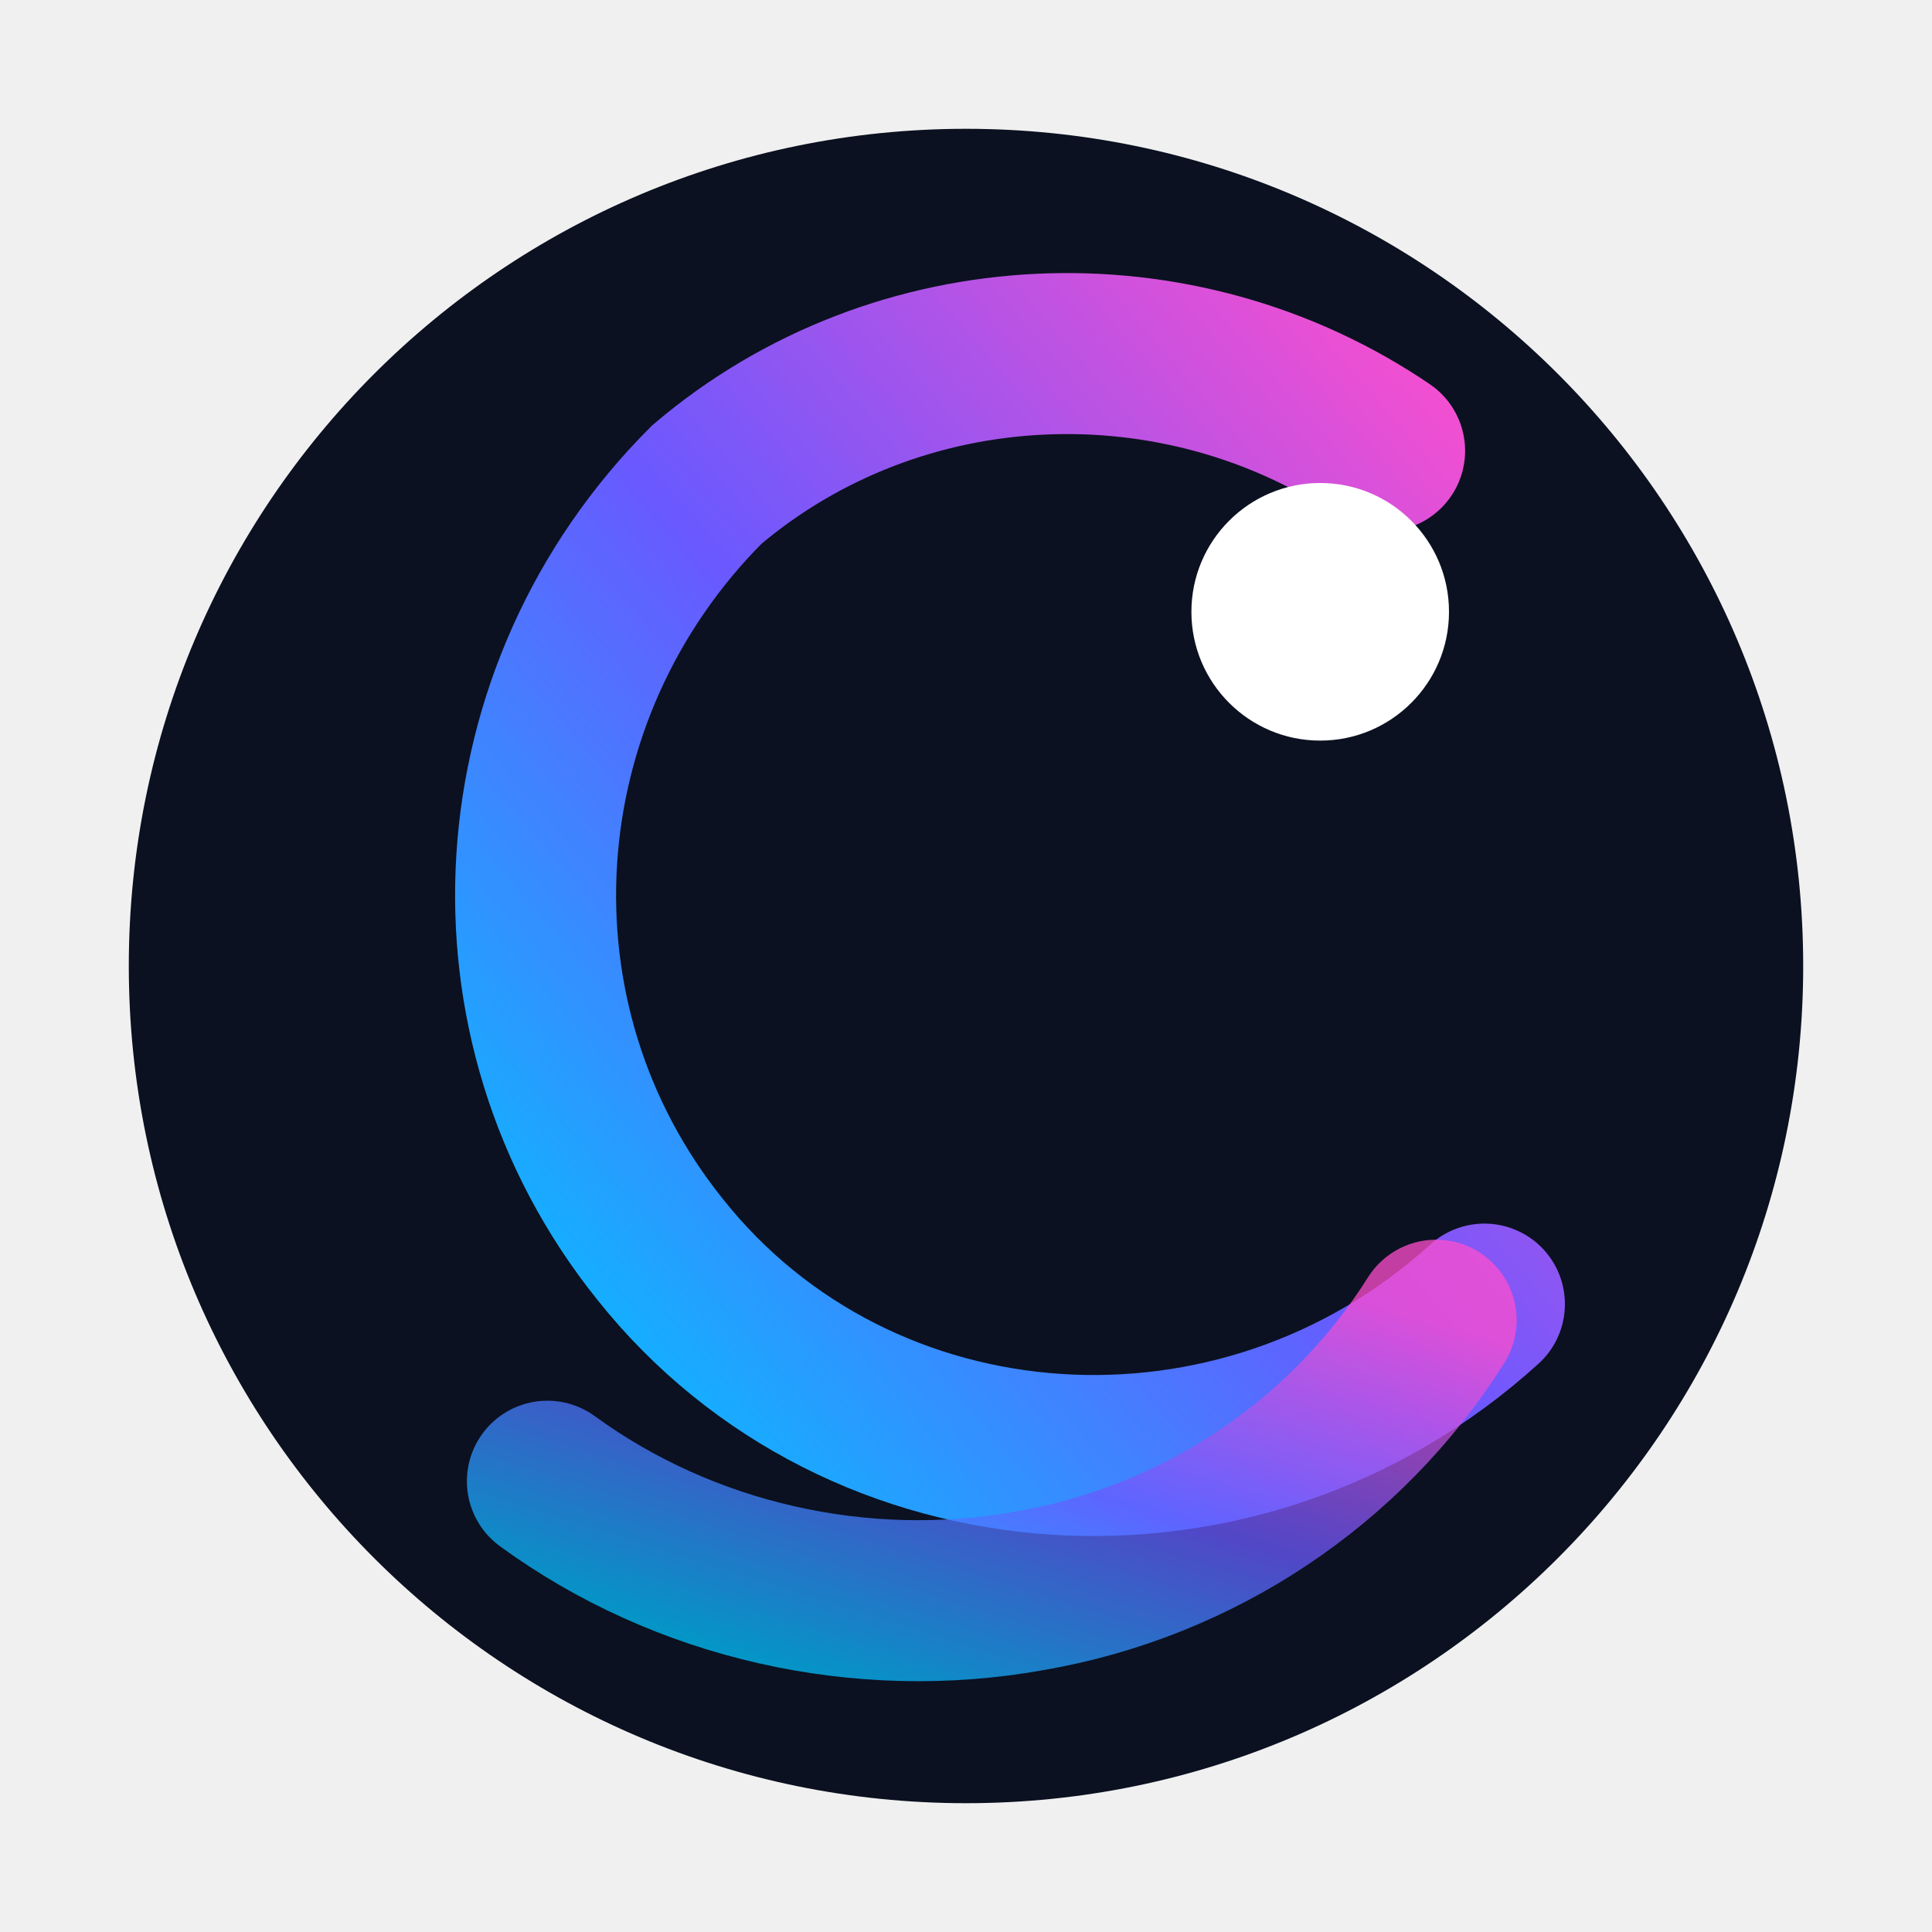
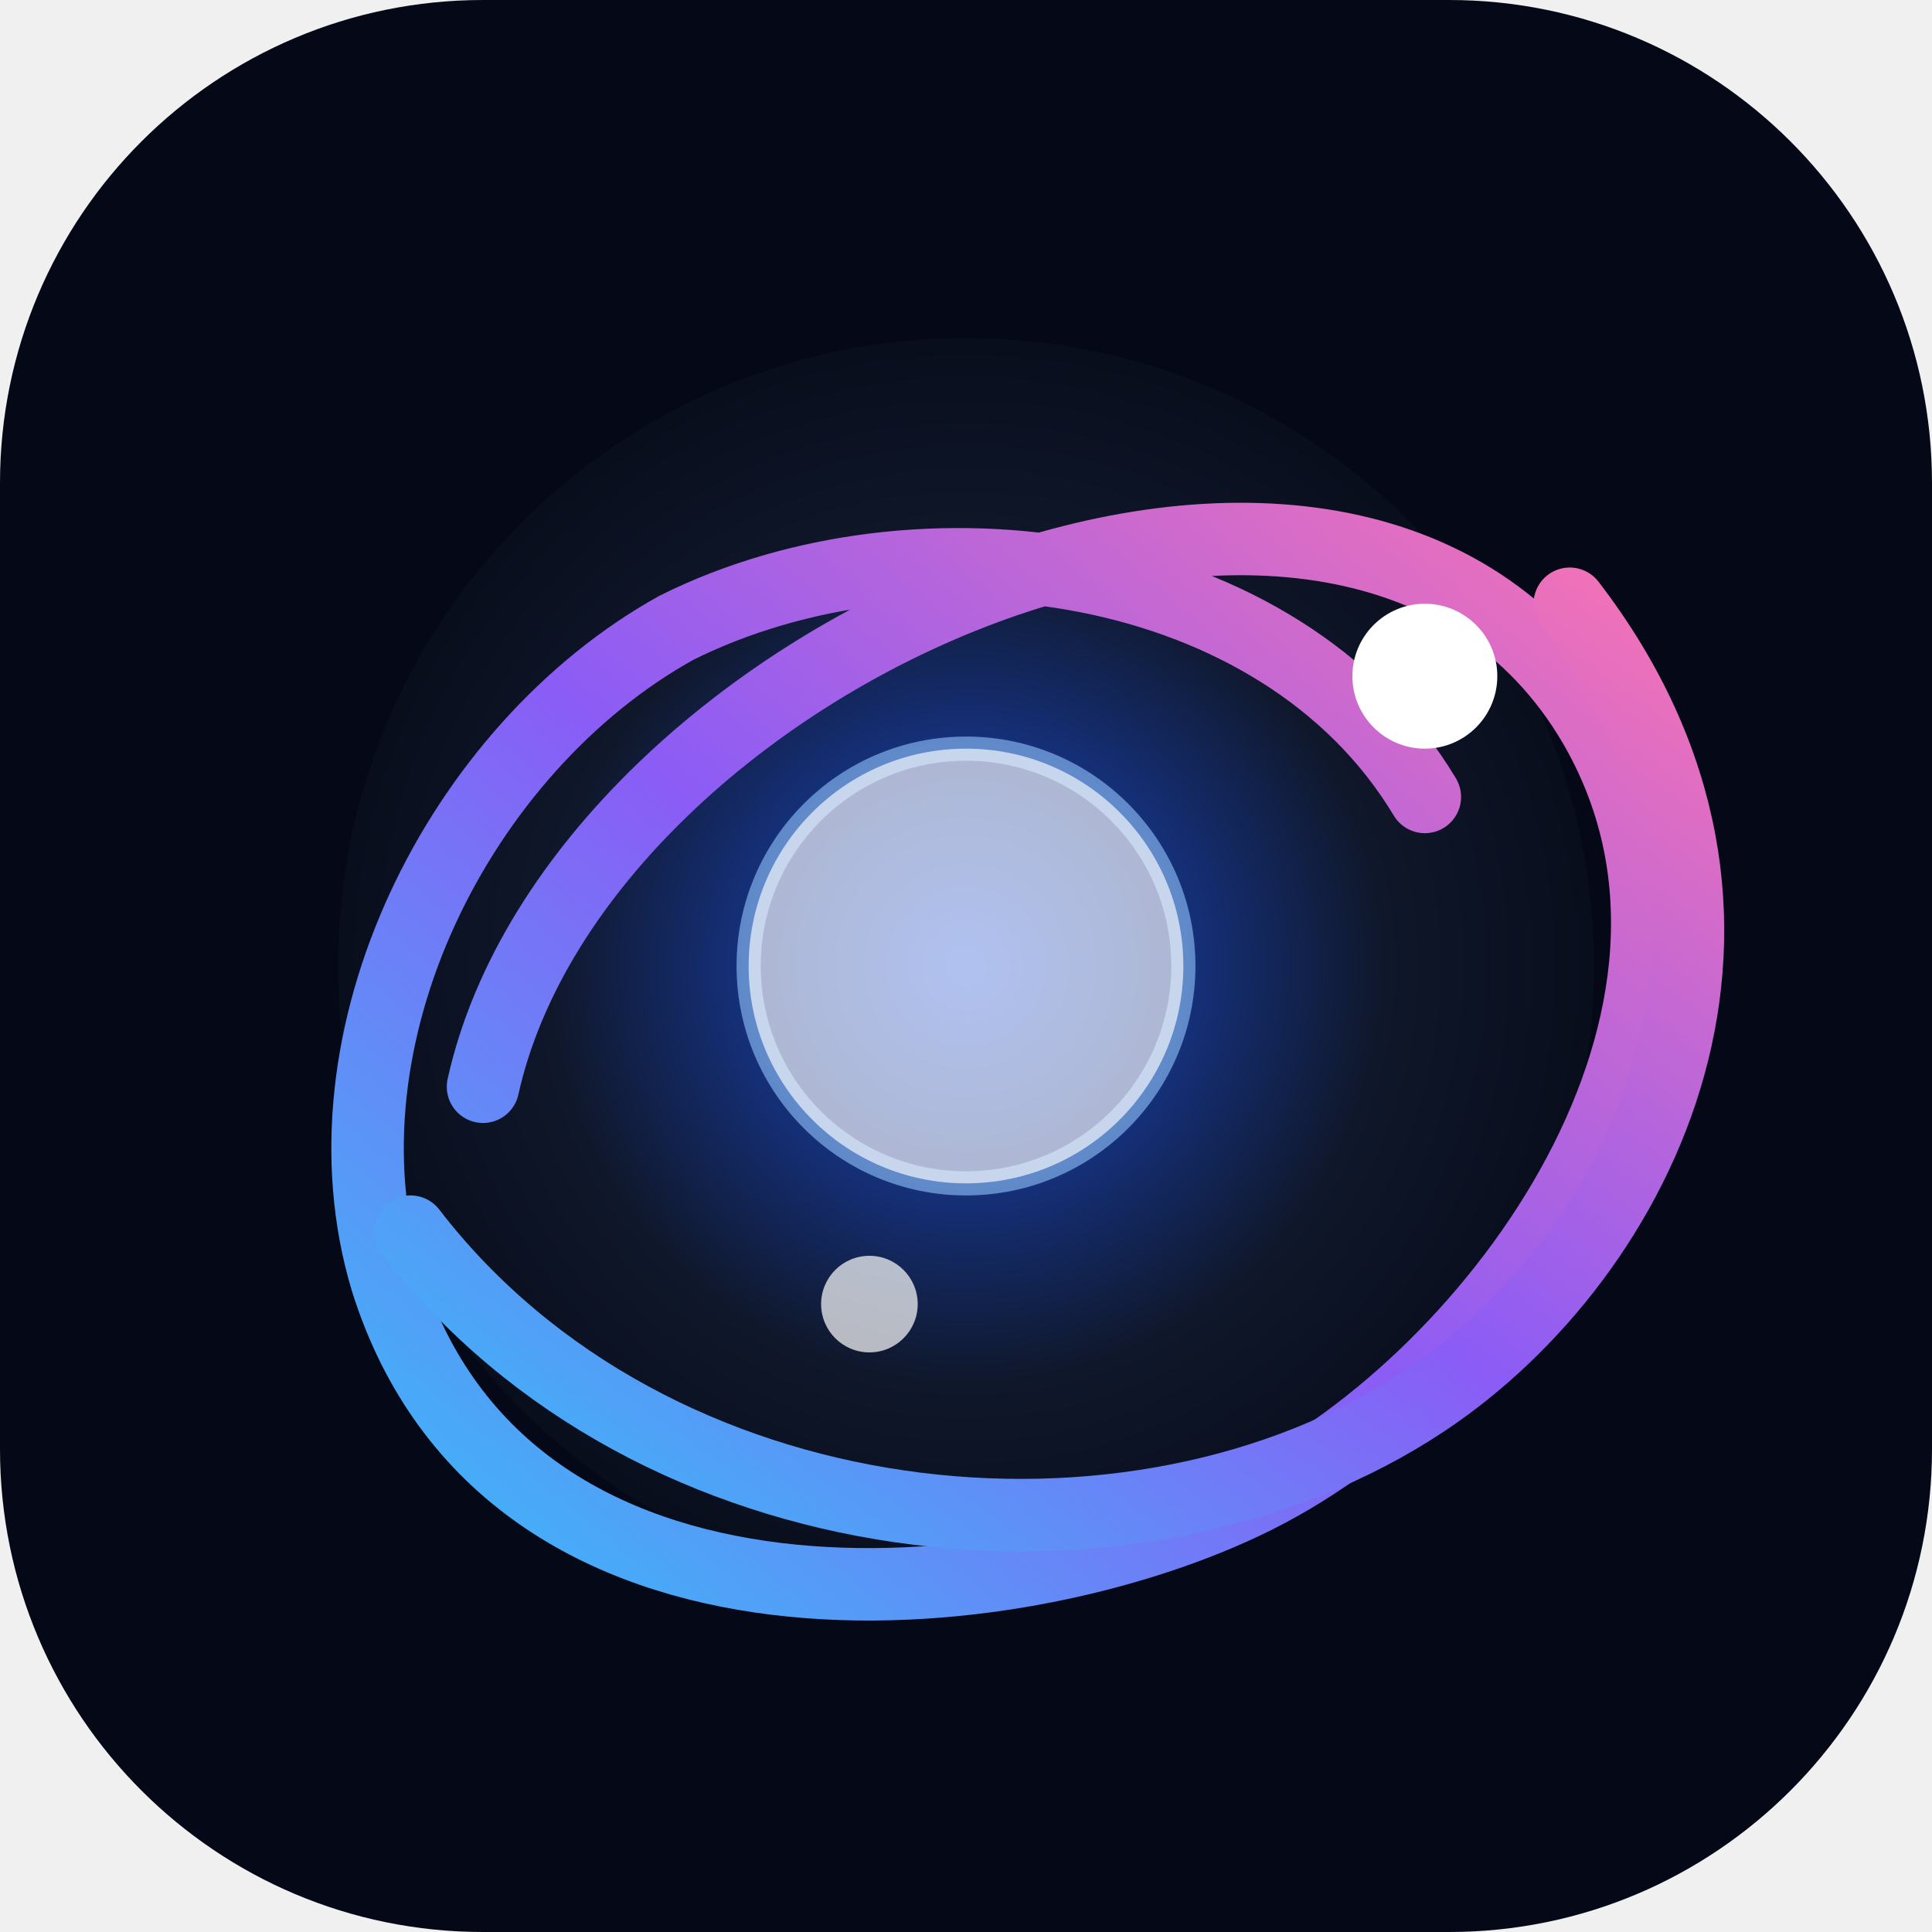
- <svg xmlns="http://www.w3.org/2000/svg" viewBox="0 0 120 120" role="img">
+ <svg xmlns="http://www.w3.org/2000/svg" viewBox="0 0 160 160" role="img" aria-labelledby="title desc">
  <defs>
-     <linearGradient id="perplexity-gradient" x1="0%" y1="100%" x2="100%" y2="0%">
-       <stop offset="0%" stop-color="#00c4ff" />
-       <stop offset="50%" stop-color="#6959ff" />
-       <stop offset="100%" stop-color="#ff4ecd" />
+     <radialGradient id="perplexity-core" cx="50%" cy="50%" r="60%">
+       <stop offset="0%" stop-color="#1d4ed8">
+         <animate attributeName="stop-color" values="#1d4ed8;#2563eb;#1d4ed8" dur="5s" repeatCount="indefinite" />
+       </stop>
+       <stop offset="55%" stop-color="#0f172a" />
+       <stop offset="100%" stop-color="#050814" />
+     </radialGradient>
+     <linearGradient id="perplexity-orbit" x1="0%" y1="100%" x2="100%" y2="0%">
+       <stop offset="0%" stop-color="#38bdf8" />
+       <stop offset="50%" stop-color="#8b5cf6" />
+       <stop offset="100%" stop-color="#f472b6" />
    </linearGradient>
  </defs>
-   <circle cx="60" cy="60" r="52" fill="#0b1120" />
-   <path fill="none" stroke="url(#perplexity-gradient)" stroke-width="10" stroke-linecap="round" d="M86 28c-12.8-8.7-30.2-8-42.1 2.1C31 43 29.6 63.4 41 77.6c12.4 15.6 36 17.2 51.2 3.4" />
-   <path fill="none" stroke="url(#perplexity-gradient)" stroke-width="10" stroke-linecap="round" d="M34 92c8.5 6.2 19.5 8.7 30 6.8 10.4-1.8 19.6-7.9 25.2-16.8" opacity="0.75" />
-   <circle cx="82" cy="38" r="8" fill="#fff" />
+   <rect width="160" height="160" rx="40" ry="40" fill="#050816" />
+   <circle cx="80" cy="80" r="52" fill="url(#perplexity-core)" />
+   <g fill="none" stroke="url(#perplexity-orbit)" stroke-width="6" stroke-linecap="round">
+     <path d="M40 90c8-36 72-64 92-30 14 24-8 54-28 64-20 10-62 14-72-18-6-20 6-44 24-54 20-10 50-6 62 14">
+       <animate attributeName="stroke-dasharray" values="5 24;12 24;5 24" dur="4.5s" repeatCount="indefinite" />
+       <animate attributeName="stroke-dashoffset" values="0;40" dur="4.5s" repeatCount="indefinite" />
+     </path>
+     <path d="M34 102c20 26 60 30 84 14 18-12 32-40 12-66">
+       <animate attributeName="stroke-dasharray" values="4 16;14 20;4 16" dur="6s" repeatCount="indefinite" />
+       <animate attributeName="stroke-dashoffset" values="0;-32" dur="6s" repeatCount="indefinite" />
+     </path>
+   </g>
+   <g fill="#ffffff">
+     <circle cx="118" cy="56" r="6">
+       <animate attributeName="r" values="6;8;6" dur="3.2s" repeatCount="indefinite" />
+     </circle>
+     <circle cx="72" cy="108" r="4" opacity="0.7">
+       <animate attributeName="r" values="4;6;4" dur="5s" repeatCount="indefinite" />
+       <animate attributeName="opacity" values="0.7;0.35;0.7" dur="5s" repeatCount="indefinite" />
+     </circle>
+   </g>
+   <circle cx="80" cy="80" r="18" fill="none" stroke="#93c5fd" stroke-width="2" opacity="0.6">
+     <animateTransform attributeName="transform" attributeType="XML" type="rotate" from="0 80 80" to="360 80 80" dur="10s" repeatCount="indefinite" />
+   </circle>
+   <circle cx="80" cy="80" r="18" fill="#ffffff" opacity="0.65">
+     <animate attributeName="r" values="18;24;18" dur="3.8s" repeatCount="indefinite" />
+     <animate attributeName="opacity" values="0.5;0;0.5" dur="3.8s" repeatCount="indefinite" />
+   </circle>
</svg>
